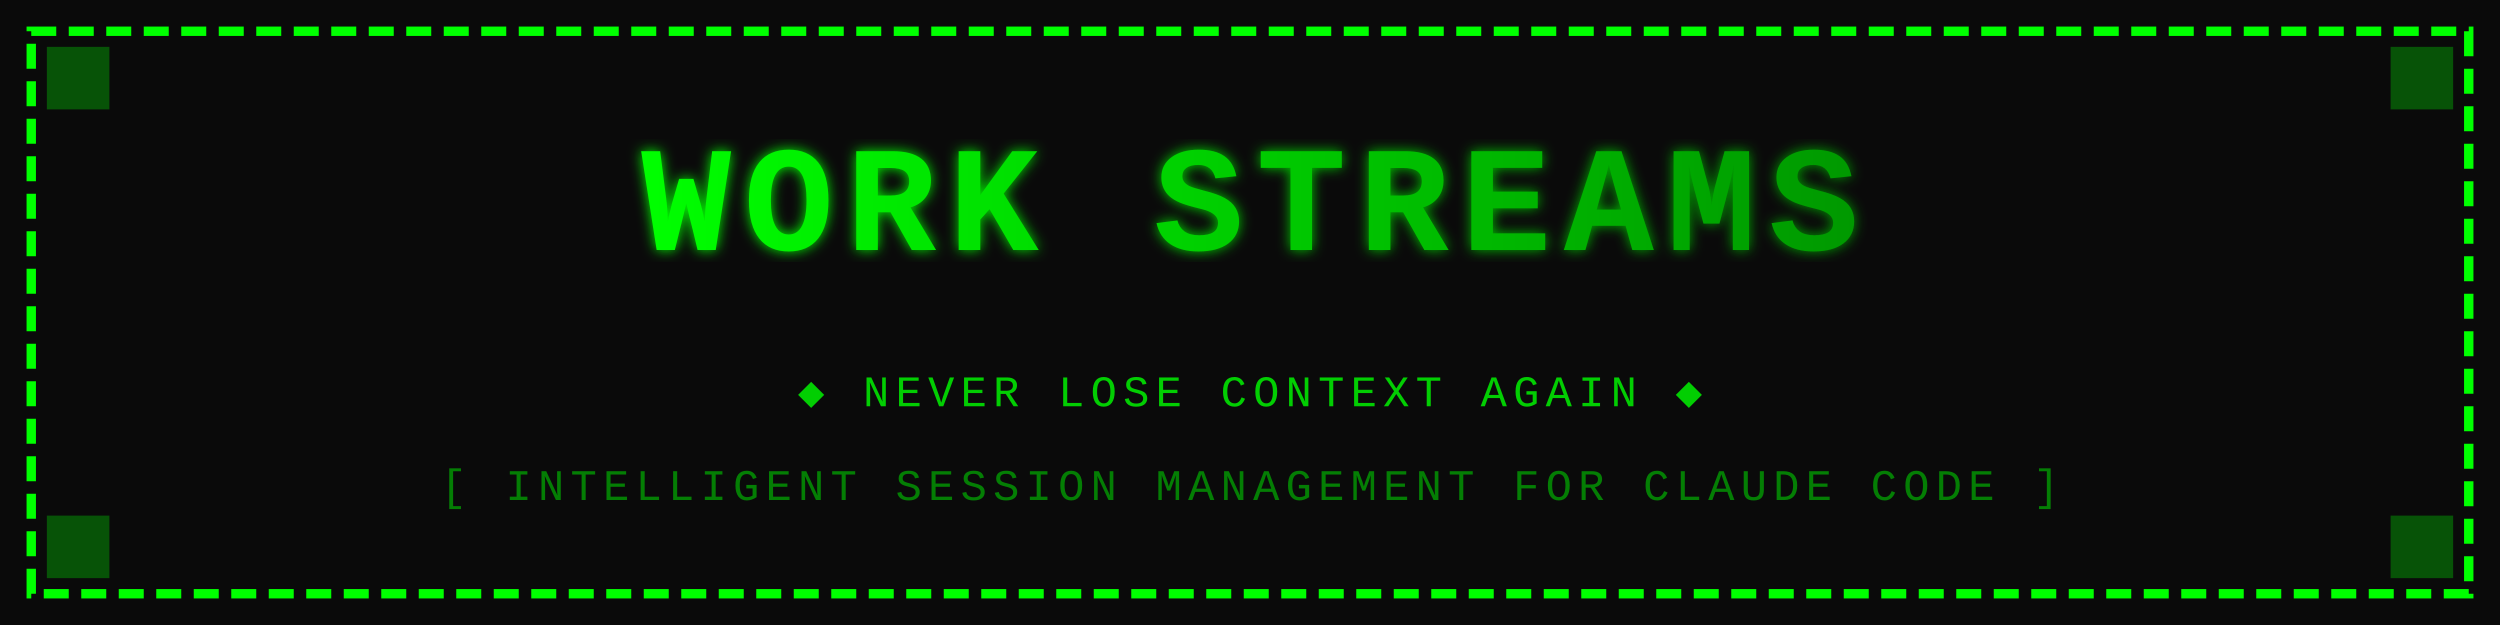
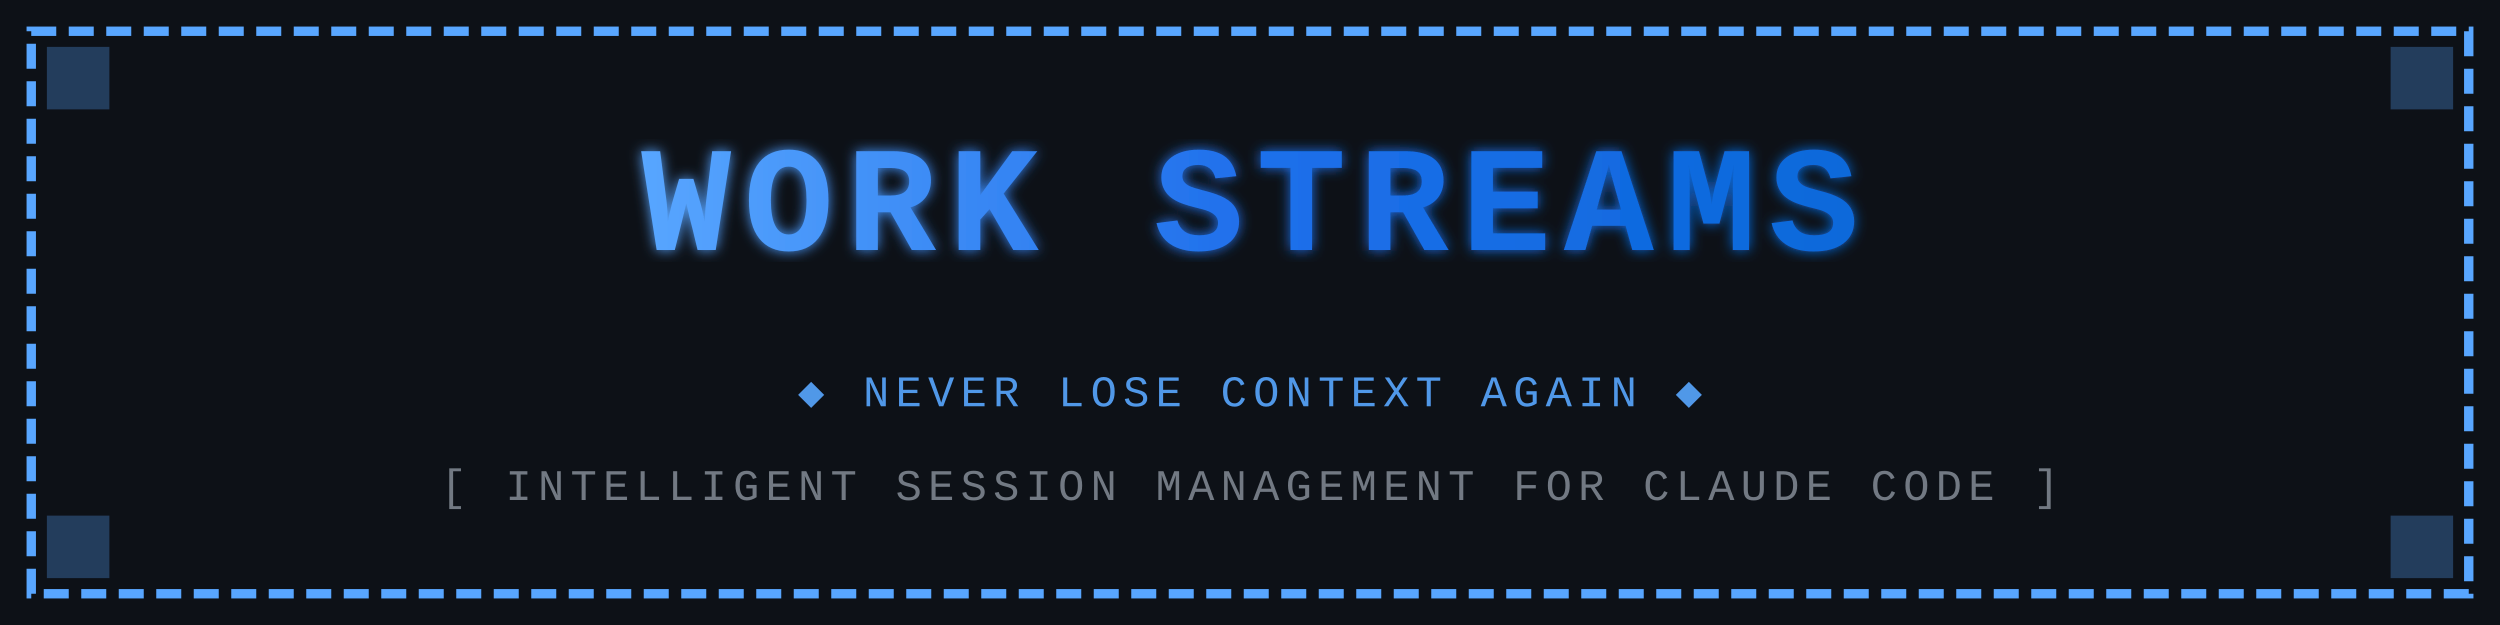
<svg xmlns="http://www.w3.org/2000/svg" viewBox="0 0 800 200">
  <defs>
    <style>
      .title {
        font-family: 'Courier New', monospace;
        font-size: 48px;
        font-weight: bold;
        letter-spacing: 4px;
      }
      .subtitle {
        font-family: 'Courier New', monospace;
        font-size: 14px;
        letter-spacing: 2px;
      }
      .pixel-border {
        fill: none;
-         stroke: #00ff00;
+         stroke: #58a6ff;
        stroke-width: 3;
        stroke-dasharray: 8,4;
      }
    </style>
    <linearGradient id="retroGradient" x1="0%" y1="0%" x2="100%" y2="0%">
-       <stop offset="0%" style="stop-color:#00ff00;stop-opacity:1" />
-       <stop offset="50%" style="stop-color:#00cc00;stop-opacity:1" />
-       <stop offset="100%" style="stop-color:#009900;stop-opacity:1" />
+       <stop offset="0%" style="stop-color:#58a6ff;stop-opacity:1" />
+       <stop offset="50%" style="stop-color:#1f6feb;stop-opacity:1" />
+       <stop offset="100%" style="stop-color:#0969da;stop-opacity:1" />
    </linearGradient>
    <filter id="glow">
      <feGaussianBlur stdDeviation="2" result="coloredBlur" />
      <feMerge>
        <feMergeNode in="coloredBlur" />
        <feMergeNode in="SourceGraphic" />
      </feMerge>
    </filter>
  </defs>
-   <rect width="800" height="200" fill="#0a0a0a" />
+   <rect width="800" height="200" fill="#0d1117" />
  <rect x="10" y="10" width="780" height="180" class="pixel-border" />
  <text x="400" y="80" text-anchor="middle" class="title" fill="url(#retroGradient)" filter="url(#glow)">
    WORK STREAMS
  </text>
-   <text x="400" y="130" text-anchor="middle" class="subtitle" fill="#00ff00" opacity="0.8">
+   <text x="400" y="130" text-anchor="middle" class="subtitle" fill="#58a6ff" opacity="0.9">
    ◆ NEVER LOSE CONTEXT AGAIN ◆
  </text>
-   <text x="400" y="160" text-anchor="middle" class="subtitle" fill="#00cc00" opacity="0.6">
+   <text x="400" y="160" text-anchor="middle" class="subtitle" fill="#8b949e" opacity="0.8">
    [ INTELLIGENT SESSION MANAGEMENT FOR CLAUDE CODE ]
  </text>
-   <rect x="15" y="15" width="20" height="20" fill="#00ff00" opacity="0.3" />
-   <rect x="765" y="15" width="20" height="20" fill="#00ff00" opacity="0.3" />
-   <rect x="15" y="165" width="20" height="20" fill="#00ff00" opacity="0.3" />
-   <rect x="765" y="165" width="20" height="20" fill="#00ff00" opacity="0.3" />
+   <rect x="15" y="15" width="20" height="20" fill="#58a6ff" opacity="0.3" />
+   <rect x="765" y="15" width="20" height="20" fill="#58a6ff" opacity="0.3" />
+   <rect x="15" y="165" width="20" height="20" fill="#58a6ff" opacity="0.3" />
+   <rect x="765" y="165" width="20" height="20" fill="#58a6ff" opacity="0.3" />
</svg>
